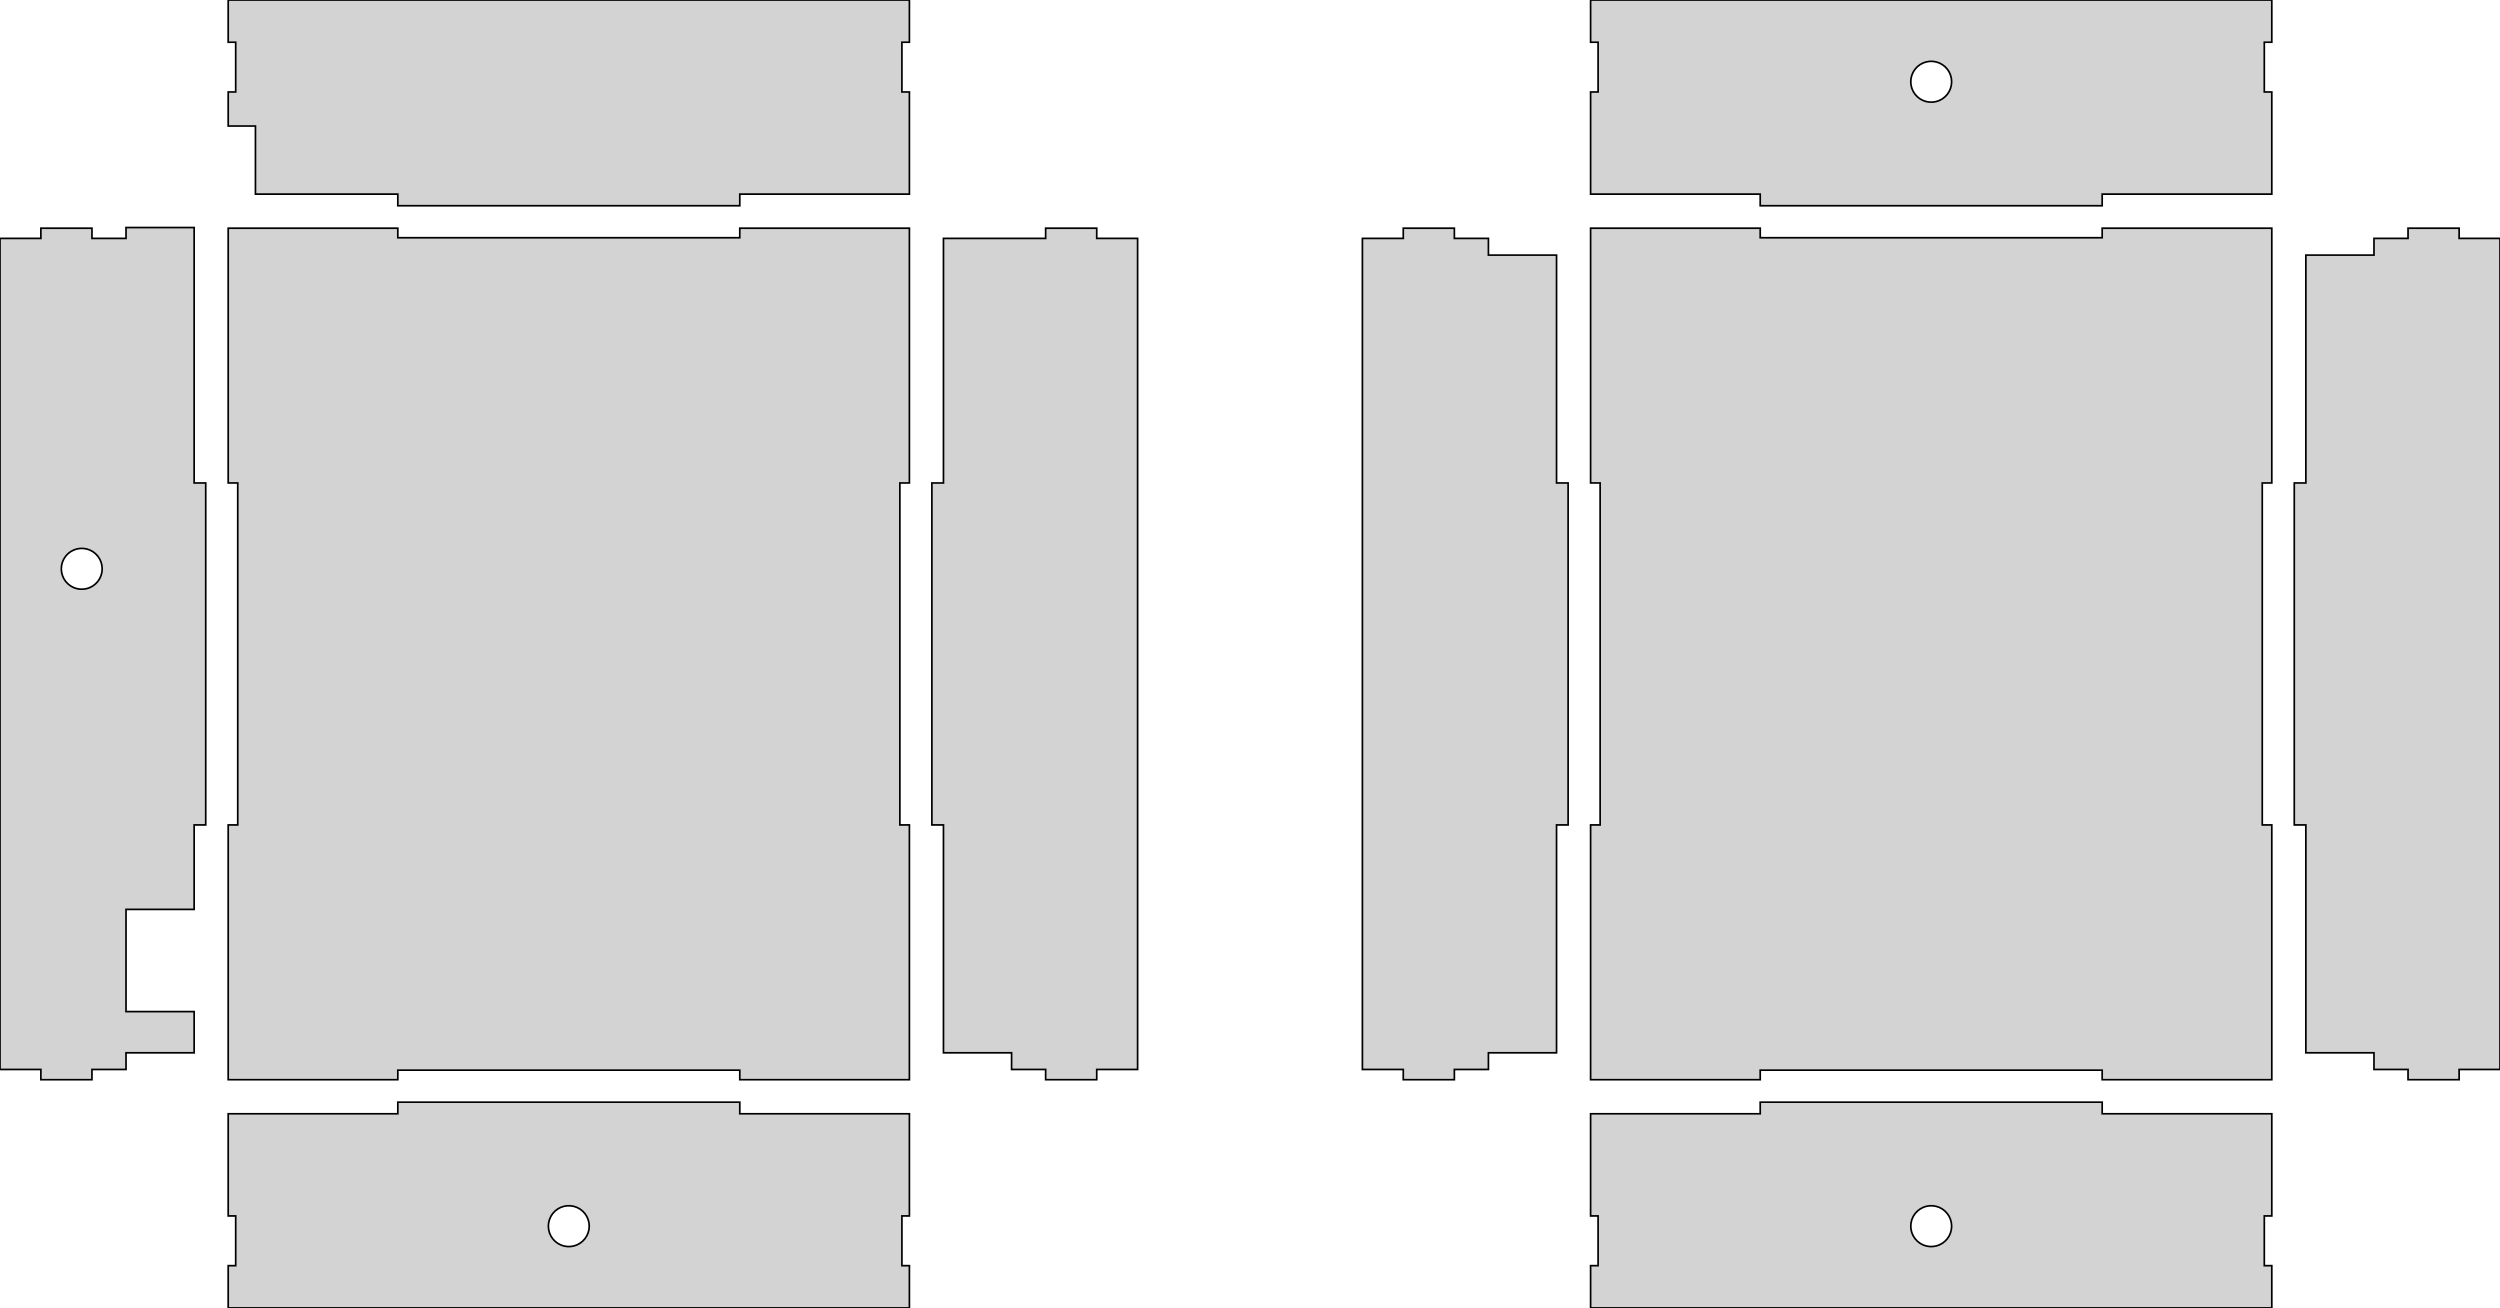
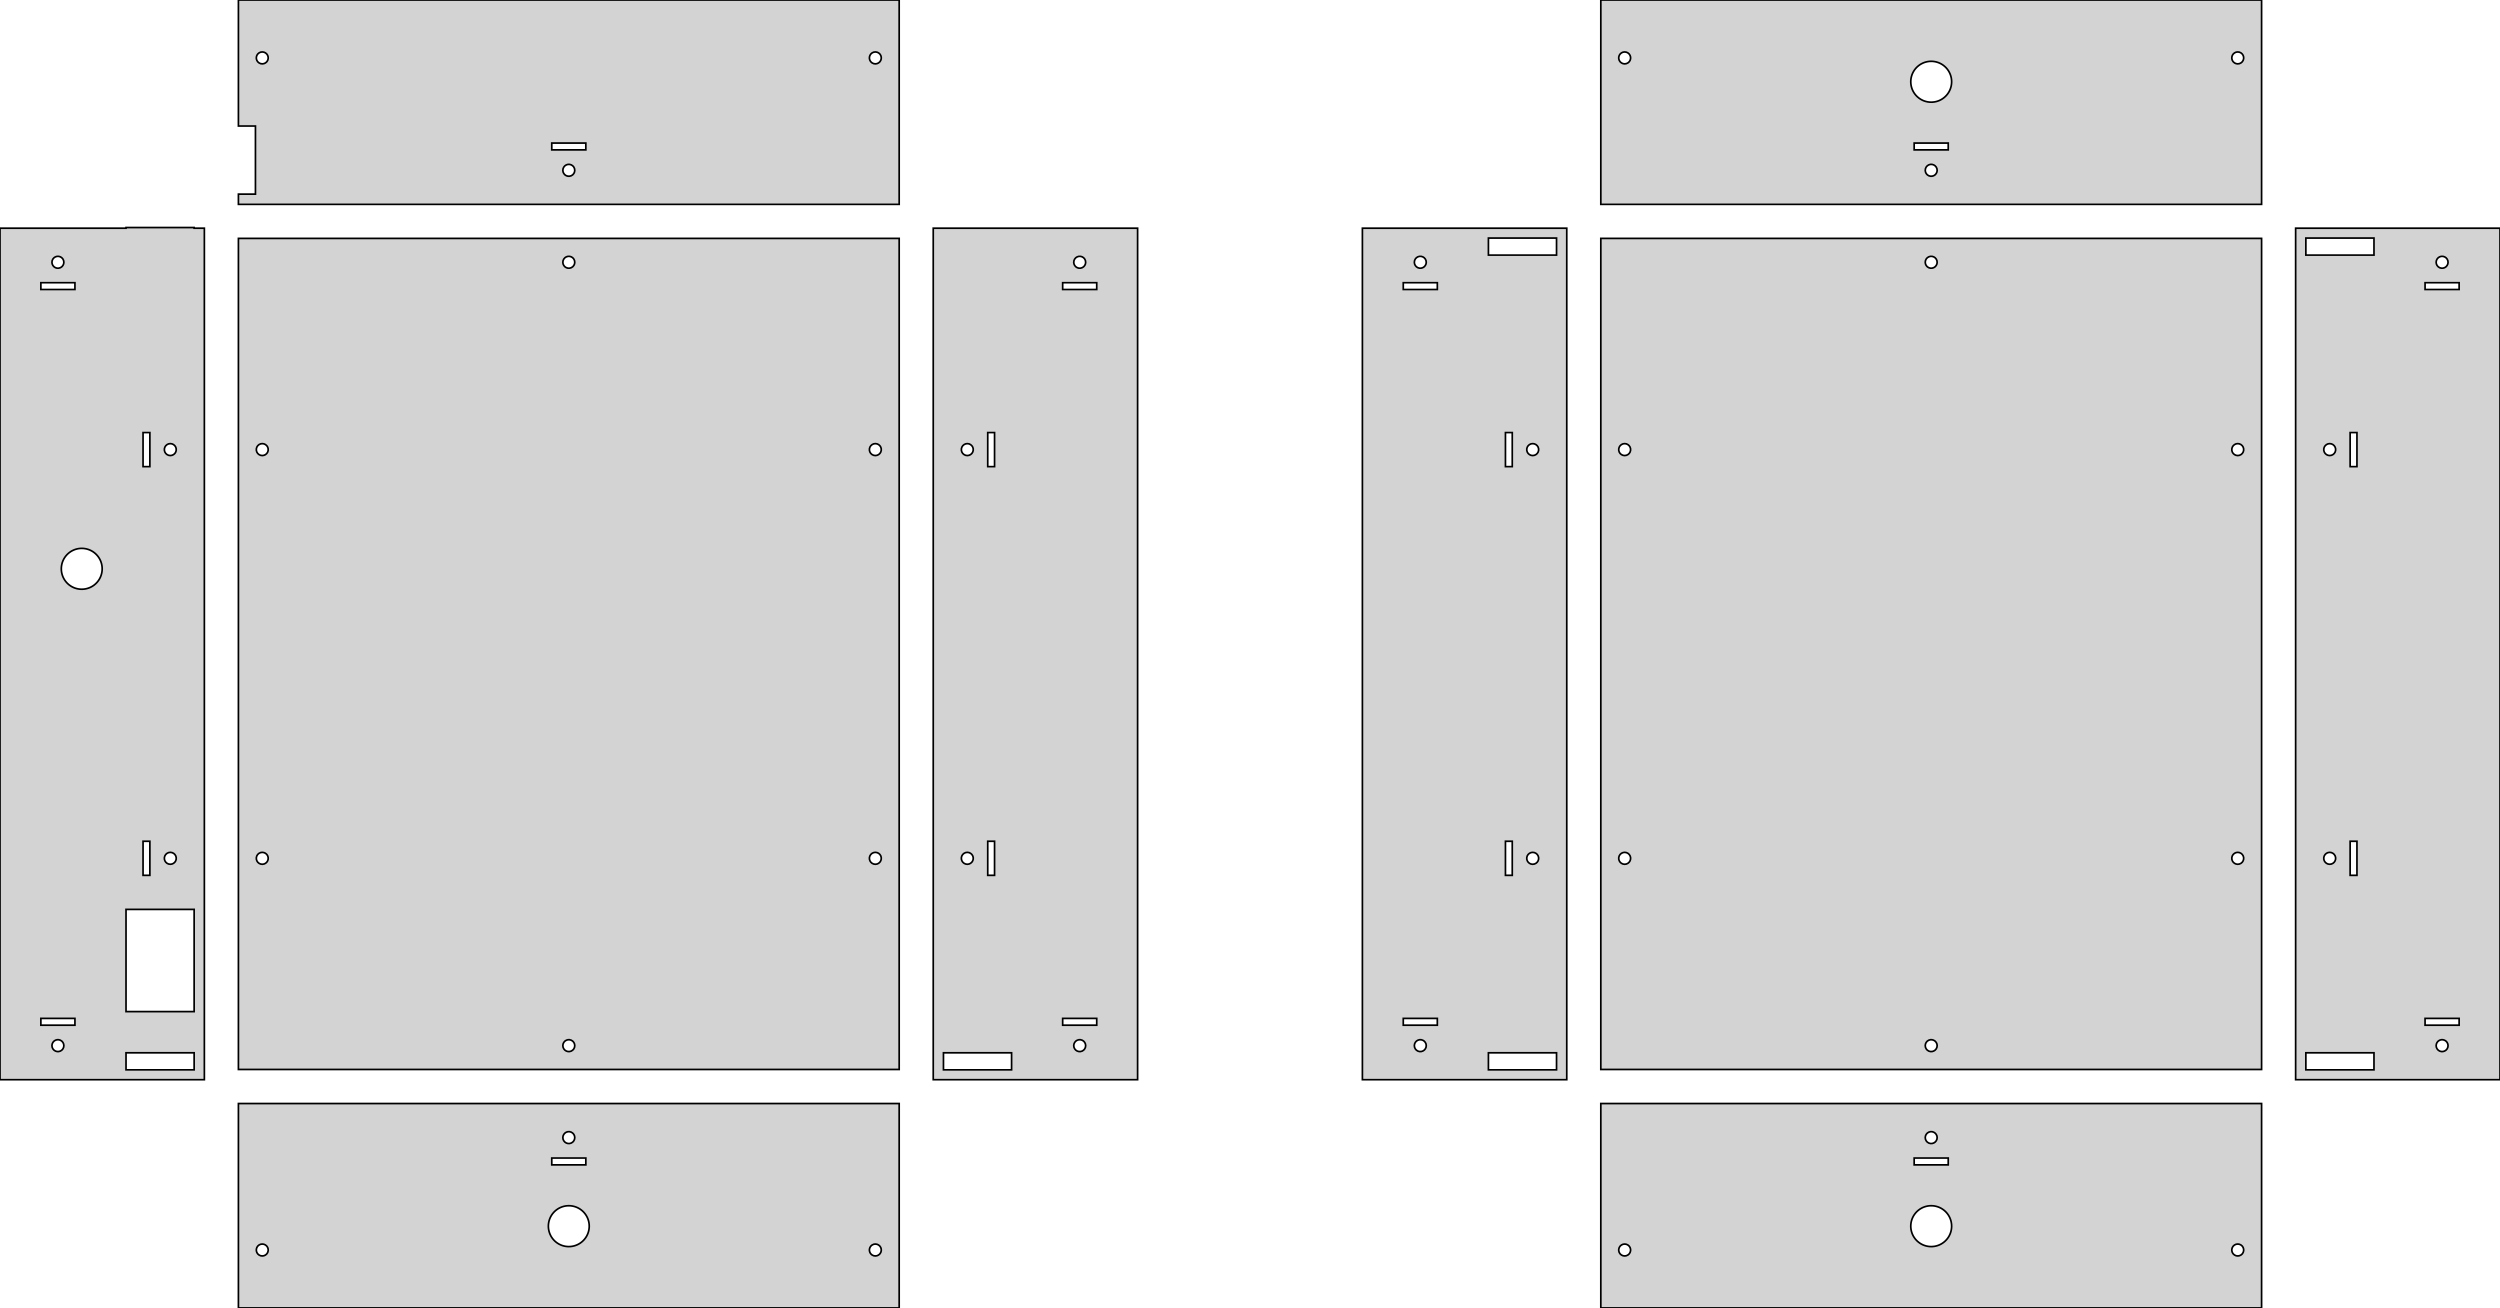
<svg xmlns="http://www.w3.org/2000/svg" width="734mm" height="384mm" viewBox="-167 -192 734 384" version="1.1">
-   <path d=" M 450.2,-135 L 500,-135 L 500,-165 L 497.8,-165 L 497.8,-179.6 L 500,-179.6  L 500,-192 L 300,-192 L 300,-179.6 L 302.2,-179.6 L 302.2,-165 L 300,-165  L 300,-135 L 349.8,-135 L 349.8,-131.6 L 450.2,-131.6 z M 399.505,-162.02 L 398.527,-162.184 L 397.59,-162.505 L 396.718,-162.977 L 395.936,-163.586 L 395.265,-164.315  L 394.723,-165.144 L 394.325,-166.052 L 394.082,-167.012 L 394,-168 L 394.082,-168.988 L 394.325,-169.948  L 394.723,-170.856 L 395.265,-171.685 L 395.936,-172.414 L 396.718,-173.023 L 397.59,-173.495 L 398.527,-173.816  L 399.505,-173.979 L 400.495,-173.979 L 401.473,-173.816 L 402.41,-173.495 L 403.282,-173.023 L 404.064,-172.414  L 404.735,-171.685 L 405.277,-170.856 L 405.675,-169.948 L 405.918,-168.988 L 406,-168 L 405.918,-167.012  L 405.675,-166.052 L 405.277,-165.144 L 404.735,-164.315 L 404.064,-163.586 L 403.282,-162.977 L 402.41,-162.505  L 401.473,-162.184 L 400.495,-162.02 z M 50.2,-135 L 100,-135 L 100,-165 L 97.8,-165 L 97.8,-179.6 L 100,-179.6  L 100,-192 L -100,-192 L -100,-179.6 L -97.8,-179.6 L -97.8,-165 L -100,-165  L -100,-155 L -92,-155 L -92,-135 L -50.2,-135 L -50.2,-131.6 L 50.2,-131.6  z M -140,122 L -130,122 L -130,117.1 L -110,117.1 L -110,105 L -130,105  L -130,75 L -110,75 L -110,50.2 L -106.6,50.2 L -106.6,-50.2 L -110,-50.2  L -110,-125.2 L -130,-125.2 L -130,-122 L -140,-122 L -140,-125 L -155,-125  L -155,-122 L -167,-122 L -167,122 L -155,122 L -155,125 L -140,125  z M -143.495,-19.02 L -144.473,-19.184 L -145.41,-19.505 L -146.282,-19.977 L -147.064,-20.586 L -147.735,-21.315  L -148.277,-22.144 L -148.675,-23.052 L -148.918,-24.012 L -149,-25 L -148.918,-25.988 L -148.675,-26.948  L -148.277,-27.856 L -147.735,-28.685 L -147.064,-29.414 L -146.282,-30.023 L -145.41,-30.495 L -144.473,-30.816  L -143.495,-30.98 L -142.505,-30.98 L -141.527,-30.816 L -140.59,-30.495 L -139.718,-30.023 L -138.936,-29.414  L -138.265,-28.685 L -137.723,-27.856 L -137.325,-26.948 L -137.082,-25.988 L -137,-25 L -137.082,-24.012  L -137.325,-23.052 L -137.723,-22.144 L -138.265,-21.315 L -138.936,-20.586 L -139.718,-19.977 L -140.59,-19.505  L -141.527,-19.184 L -142.505,-19.02 z M -50.2,122.2 L 50.2,122.2 L 50.2,125 L 100,125 L 100,50.2 L 97.2,50.2  L 97.2,-50.2 L 100,-50.2 L 100,-125 L 50.2,-125 L 50.2,-122.2 L -50.2,-122.2  L -50.2,-125 L -100,-125 L -100,-50.2 L -97.2,-50.2 L -97.2,50.2 L -100,50.2  L -100,125 L -50.2,125 z M 155,122 L 167,122 L 167,-122 L 155,-122 L 155,-125 L 140,-125  L 140,-122 L 110,-122 L 110,-50.2 L 106.6,-50.2 L 106.6,50.2 L 110,50.2  L 110,117.1 L 130,117.1 L 130,122 L 140,122 L 140,125 L 155,125  z M 349.8,122.2 L 450.2,122.2 L 450.2,125 L 500,125 L 500,50.2 L 497.2,50.2  L 497.2,-50.2 L 500,-50.2 L 500,-125 L 450.2,-125 L 450.2,-122.2 L 349.8,-122.2  L 349.8,-125 L 300,-125 L 300,-50.2 L 302.8,-50.2 L 302.8,50.2 L 300,50.2  L 300,125 L 349.8,125 z M 555,122 L 567,122 L 567,-122 L 555,-122 L 555,-125 L 540,-125  L 540,-122 L 530,-122 L 530,-117.1 L 510,-117.1 L 510,-50.2 L 506.6,-50.2  L 506.6,50.2 L 510,50.2 L 510,117.1 L 530,117.1 L 530,122 L 540,122  L 540,125 L 555,125 z M 260,122 L 270,122 L 270,117.1 L 290,117.1 L 290,50.2 L 293.4,50.2  L 293.4,-50.2 L 290,-50.2 L 290,-117.1 L 270,-117.1 L 270,-122 L 260,-122  L 260,-125 L 245,-125 L 245,-122 L 233,-122 L 233,122 L 245,122  L 245,125 L 260,125 z M 100,179.6 L 97.8,179.6 L 97.8,165 L 100,165 L 100,135 L 50.2,135  L 50.2,131.6 L -50.2,131.6 L -50.2,135 L -100,135 L -100,165 L -97.8,165  L -97.8,179.6 L -100,179.6 L -100,192 L 100,192 z M -0.495,173.979 L -1.473,173.816 L -2.41,173.495 L -3.282,173.023 L -4.064,172.414 L -4.735,171.685  L -5.277,170.856 L -5.675,169.948 L -5.918,168.988 L -6,168 L -5.918,167.012 L -5.675,166.052  L -5.277,165.144 L -4.735,164.315 L -4.064,163.586 L -3.282,162.977 L -2.41,162.505 L -1.473,162.184  L -0.495,162.02 L 0.495,162.02 L 1.473,162.184 L 2.41,162.505 L 3.282,162.977 L 4.064,163.586  L 4.735,164.315 L 5.277,165.144 L 5.675,166.052 L 5.918,167.012 L 6,168 L 5.918,168.988  L 5.675,169.948 L 5.277,170.856 L 4.735,171.685 L 4.064,172.414 L 3.282,173.023 L 2.41,173.495  L 1.473,173.816 L 0.495,173.979 z M 500,179.6 L 497.8,179.6 L 497.8,165 L 500,165 L 500,135 L 450.2,135  L 450.2,131.6 L 349.8,131.6 L 349.8,135 L 300,135 L 300,165 L 302.2,165  L 302.2,179.6 L 300,179.6 L 300,192 L 500,192 z M 399.505,173.979 L 398.527,173.816 L 397.59,173.495 L 396.718,173.023 L 395.936,172.414 L 395.265,171.685  L 394.723,170.856 L 394.325,169.948 L 394.082,168.988 L 394,168 L 394.082,167.012 L 394.325,166.052  L 394.723,165.144 L 395.265,164.315 L 395.936,163.586 L 396.718,162.977 L 397.59,162.505 L 398.527,162.184  L 399.505,162.02 L 400.495,162.02 L 401.473,162.184 L 402.41,162.505 L 403.282,162.977 L 404.064,163.586  L 404.735,164.315 L 405.277,165.144 L 405.675,166.052 L 405.918,167.012 L 406,168 L 405.918,168.988  L 405.675,169.948 L 405.277,170.856 L 404.735,171.685 L 404.064,172.414 L 403.282,173.023 L 402.41,173.495  L 401.473,173.816 L 400.495,173.979 z " stroke="black" fill="lightgray" stroke-width="0.5" />
+   <path d=" M 97,-192 L -97,-192 L -97,-155 L -92,-155 L -92,-135 L -97,-135  L -97,-132 L 97,-132 z M -90.493,-173.321 L -90.946,-173.528 L -91.323,-173.854 L -91.592,-174.273 L -91.732,-174.751 L -91.732,-175.249  L -91.592,-175.727 L -91.323,-176.146 L -90.946,-176.472 L -90.493,-176.679 L -90,-176.75 L -89.507,-176.679  L -89.054,-176.472 L -88.677,-176.146 L -88.408,-175.727 L -88.268,-175.249 L -88.268,-174.751 L -88.408,-174.273  L -88.677,-173.854 L -89.054,-173.528 L -89.507,-173.321 L -90,-173.25 z M 89.507,-173.321 L 89.054,-173.528 L 88.677,-173.854 L 88.408,-174.273 L 88.268,-174.751 L 88.268,-175.249  L 88.408,-175.727 L 88.677,-176.146 L 89.054,-176.472 L 89.507,-176.679 L 90,-176.75 L 90.493,-176.679  L 90.946,-176.472 L 91.323,-176.146 L 91.592,-175.727 L 91.732,-175.249 L 91.732,-174.751 L 91.592,-174.273  L 91.323,-173.854 L 90.946,-173.528 L 90.493,-173.321 L 90,-173.25 z M -5,-148 L -5,-150 L 5,-150 L 5,-148 z M -0.249,-140.268 L -0.727,-140.408 L -1.146,-140.677 L -1.472,-141.054 L -1.679,-141.507 L -1.75,-142  L -1.679,-142.493 L -1.472,-142.946 L -1.146,-143.323 L -0.727,-143.592 L -0.249,-143.732 L 0.249,-143.732  L 0.727,-143.592 L 1.146,-143.323 L 1.472,-142.946 L 1.679,-142.493 L 1.75,-142 L 1.679,-141.507  L 1.472,-141.054 L 1.146,-140.677 L 0.727,-140.408 L 0.249,-140.268 z M 497,-192 L 303,-192 L 303,-132 L 497,-132 z M 309.507,-173.321 L 309.054,-173.528 L 308.677,-173.854 L 308.408,-174.273 L 308.268,-174.751 L 308.268,-175.249  L 308.408,-175.727 L 308.677,-176.146 L 309.054,-176.472 L 309.507,-176.679 L 310,-176.75 L 310.493,-176.679  L 310.946,-176.472 L 311.323,-176.146 L 311.592,-175.727 L 311.732,-175.249 L 311.732,-174.751 L 311.592,-174.273  L 311.323,-173.854 L 310.946,-173.528 L 310.493,-173.321 L 310,-173.25 z M 489.507,-173.321 L 489.054,-173.528 L 488.677,-173.854 L 488.408,-174.273 L 488.268,-174.751 L 488.268,-175.249  L 488.408,-175.727 L 488.677,-176.146 L 489.054,-176.472 L 489.507,-176.679 L 490,-176.75 L 490.493,-176.679  L 490.946,-176.472 L 491.323,-176.146 L 491.592,-175.727 L 491.732,-175.249 L 491.732,-174.751 L 491.592,-174.273  L 491.323,-173.854 L 490.946,-173.528 L 490.493,-173.321 L 490,-173.25 z M 399.505,-162.02 L 399.012,-162.082 L 398.527,-162.184 L 398.052,-162.325 L 397.59,-162.505 L 397.144,-162.723  L 396.718,-162.977 L 396.315,-163.265 L 395.936,-163.586 L 395.586,-163.936 L 395.265,-164.315 L 394.977,-164.718  L 394.723,-165.144 L 394.505,-165.59 L 394.325,-166.052 L 394.184,-166.527 L 394.082,-167.012 L 394.021,-167.505  L 394,-168 L 394.021,-168.495 L 394.082,-168.988 L 394.184,-169.473 L 394.325,-169.948 L 394.505,-170.41  L 394.723,-170.856 L 394.977,-171.282 L 395.265,-171.685 L 395.586,-172.064 L 395.936,-172.414 L 396.315,-172.735  L 396.718,-173.023 L 397.144,-173.277 L 397.59,-173.495 L 398.052,-173.675 L 398.527,-173.816 L 399.012,-173.918  L 399.505,-173.979 L 400,-174 L 400.495,-173.979 L 400.988,-173.918 L 401.473,-173.816 L 401.948,-173.675  L 402.41,-173.495 L 402.856,-173.277 L 403.282,-173.023 L 403.685,-172.735 L 404.064,-172.414 L 404.414,-172.064  L 404.735,-171.685 L 405.023,-171.282 L 405.277,-170.856 L 405.495,-170.41 L 405.675,-169.948 L 405.816,-169.473  L 405.918,-168.988 L 405.979,-168.495 L 406,-168 L 405.979,-167.505 L 405.918,-167.012 L 405.816,-166.527  L 405.675,-166.052 L 405.495,-165.59 L 405.277,-165.144 L 405.023,-164.718 L 404.735,-164.315 L 404.414,-163.936  L 404.064,-163.586 L 403.685,-163.265 L 403.282,-162.977 L 402.856,-162.723 L 402.41,-162.505 L 401.948,-162.325  L 401.473,-162.184 L 400.988,-162.082 L 400.495,-162.02 L 400,-162 z M 395,-148 L 395,-150 L 405,-150 L 405,-148 z M 399.751,-140.268 L 399.273,-140.408 L 398.854,-140.677 L 398.528,-141.054 L 398.321,-141.507 L 398.25,-142  L 398.321,-142.493 L 398.528,-142.946 L 398.854,-143.323 L 399.273,-143.592 L 399.751,-143.732 L 400.249,-143.732  L 400.727,-143.592 L 401.146,-143.323 L 401.472,-142.946 L 401.679,-142.493 L 401.75,-142 L 401.679,-141.507  L 401.472,-141.054 L 401.146,-140.677 L 400.727,-140.408 L 400.249,-140.268 z M -107,-125 L -110,-125 L -110,-125.2 L -130,-125.2 L -130,-125 L -167,-125  L -167,125 L -107,125 z M -150.249,-113.268 L -150.727,-113.408 L -151.146,-113.677 L -151.472,-114.054 L -151.679,-114.507 L -151.75,-115  L -151.679,-115.493 L -151.472,-115.946 L -151.146,-116.323 L -150.727,-116.592 L -150.249,-116.732 L -149.751,-116.732  L -149.273,-116.592 L -148.854,-116.323 L -148.528,-115.946 L -148.321,-115.493 L -148.25,-115 L -148.321,-114.507  L -148.528,-114.054 L -148.854,-113.677 L -149.273,-113.408 L -149.751,-113.268 z M -155,-107 L -155,-109 L -145,-109 L -145,-107 z M -125,-55 L -125,-65 L -123,-65 L -123,-55 z M -117.493,-58.321 L -117.946,-58.528 L -118.323,-58.854 L -118.592,-59.273 L -118.732,-59.751 L -118.732,-60.249  L -118.592,-60.727 L -118.323,-61.146 L -117.946,-61.472 L -117.493,-61.679 L -117,-61.75 L -116.507,-61.679  L -116.054,-61.472 L -115.677,-61.146 L -115.408,-60.727 L -115.268,-60.249 L -115.268,-59.751 L -115.408,-59.273  L -115.677,-58.854 L -116.054,-58.528 L -116.507,-58.321 L -117,-58.25 z M -143.495,-19.02 L -143.988,-19.082 L -144.473,-19.184 L -144.948,-19.325 L -145.41,-19.505 L -145.856,-19.723  L -146.282,-19.977 L -146.685,-20.265 L -147.064,-20.586 L -147.414,-20.936 L -147.735,-21.315 L -148.023,-21.718  L -148.277,-22.144 L -148.495,-22.59 L -148.675,-23.052 L -148.816,-23.527 L -148.918,-24.012 L -148.979,-24.505  L -149,-25 L -148.979,-25.495 L -148.918,-25.988 L -148.816,-26.473 L -148.675,-26.948 L -148.495,-27.41  L -148.277,-27.856 L -148.023,-28.282 L -147.735,-28.685 L -147.414,-29.064 L -147.064,-29.414 L -146.685,-29.735  L -146.282,-30.023 L -145.856,-30.277 L -145.41,-30.495 L -144.948,-30.675 L -144.473,-30.816 L -143.988,-30.918  L -143.495,-30.98 L -143,-31 L -142.505,-30.98 L -142.012,-30.918 L -141.527,-30.816 L -141.052,-30.675  L -140.59,-30.495 L -140.144,-30.277 L -139.718,-30.023 L -139.315,-29.735 L -138.936,-29.414 L -138.586,-29.064  L -138.265,-28.685 L -137.977,-28.282 L -137.723,-27.856 L -137.505,-27.41 L -137.325,-26.948 L -137.184,-26.473  L -137.082,-25.988 L -137.02,-25.495 L -137,-25 L -137.02,-24.505 L -137.082,-24.012 L -137.184,-23.527  L -137.325,-23.052 L -137.505,-22.59 L -137.723,-22.144 L -137.977,-21.718 L -138.265,-21.315 L -138.586,-20.936  L -138.936,-20.586 L -139.315,-20.265 L -139.718,-19.977 L -140.144,-19.723 L -140.59,-19.505 L -141.052,-19.325  L -141.527,-19.184 L -142.012,-19.082 L -142.505,-19.02 L -143,-19 z M -125,65 L -125,55 L -123,55 L -123,65 z M -117.493,61.679 L -117.946,61.472 L -118.323,61.146 L -118.592,60.727 L -118.732,60.249 L -118.732,59.751  L -118.592,59.273 L -118.323,58.854 L -117.946,58.528 L -117.493,58.321 L -117,58.25 L -116.507,58.321  L -116.054,58.528 L -115.677,58.854 L -115.408,59.273 L -115.268,59.751 L -115.268,60.249 L -115.408,60.727  L -115.677,61.146 L -116.054,61.472 L -116.507,61.679 L -117,61.75 z M -130,105 L -130,75 L -110,75 L -110,105 z M -155,109 L -155,107 L -145,107 L -145,109 z M -150.249,116.732 L -150.727,116.592 L -151.146,116.323 L -151.472,115.946 L -151.679,115.493 L -151.75,115  L -151.679,114.507 L -151.472,114.054 L -151.146,113.677 L -150.727,113.408 L -150.249,113.268 L -149.751,113.268  L -149.273,113.408 L -148.854,113.677 L -148.528,114.054 L -148.321,114.507 L -148.25,115 L -148.321,115.493  L -148.528,115.946 L -148.854,116.323 L -149.273,116.592 L -149.751,116.732 z M -130,122.1 L -130,117.1 L -110,117.1 L -110,122.1 z M 293,-125 L 233,-125 L 233,125 L 293,125 z M 270,-117.1 L 270,-122.1 L 290,-122.1 L 290,-117.1 z M 249.751,-113.268 L 249.273,-113.408 L 248.854,-113.677 L 248.528,-114.054 L 248.321,-114.507 L 248.25,-115  L 248.321,-115.493 L 248.528,-115.946 L 248.854,-116.323 L 249.273,-116.592 L 249.751,-116.732 L 250.249,-116.732  L 250.727,-116.592 L 251.146,-116.323 L 251.472,-115.946 L 251.679,-115.493 L 251.75,-115 L 251.679,-114.507  L 251.472,-114.054 L 251.146,-113.677 L 250.727,-113.408 L 250.249,-113.268 z M 245,-107 L 245,-109 L 255,-109 L 255,-107 z M 275,-55 L 275,-65 L 277,-65 L 277,-55 z M 282.507,-58.321 L 282.054,-58.528 L 281.677,-58.854 L 281.408,-59.273 L 281.268,-59.751 L 281.268,-60.249  L 281.408,-60.727 L 281.677,-61.146 L 282.054,-61.472 L 282.507,-61.679 L 283,-61.75 L 283.493,-61.679  L 283.946,-61.472 L 284.323,-61.146 L 284.592,-60.727 L 284.732,-60.249 L 284.732,-59.751 L 284.592,-59.273  L 284.323,-58.854 L 283.946,-58.528 L 283.493,-58.321 L 283,-58.25 z M 275,65 L 275,55 L 277,55 L 277,65 z M 282.507,61.679 L 282.054,61.472 L 281.677,61.146 L 281.408,60.727 L 281.268,60.249 L 281.268,59.751  L 281.408,59.273 L 281.677,58.854 L 282.054,58.528 L 282.507,58.321 L 283,58.25 L 283.493,58.321  L 283.946,58.528 L 284.323,58.854 L 284.592,59.273 L 284.732,59.751 L 284.732,60.249 L 284.592,60.727  L 284.323,61.146 L 283.946,61.472 L 283.493,61.679 L 283,61.75 z M 245,109 L 245,107 L 255,107 L 255,109 z M 249.751,116.732 L 249.273,116.592 L 248.854,116.323 L 248.528,115.946 L 248.321,115.493 L 248.25,115  L 248.321,114.507 L 248.528,114.054 L 248.854,113.677 L 249.273,113.408 L 249.751,113.268 L 250.249,113.268  L 250.727,113.408 L 251.146,113.677 L 251.472,114.054 L 251.679,114.507 L 251.75,115 L 251.679,115.493  L 251.472,115.946 L 251.146,116.323 L 250.727,116.592 L 250.249,116.732 z M 270,122.1 L 270,117.1 L 290,117.1 L 290,122.1 z M 567,-125 L 507,-125 L 507,125 L 567,125 z M 510,-117.1 L 510,-122.1 L 530,-122.1 L 530,-117.1 z M 549.751,-113.268 L 549.273,-113.408 L 548.854,-113.677 L 548.528,-114.054 L 548.321,-114.507 L 548.25,-115  L 548.321,-115.493 L 548.528,-115.946 L 548.854,-116.323 L 549.273,-116.592 L 549.751,-116.732 L 550.249,-116.732  L 550.727,-116.592 L 551.146,-116.323 L 551.472,-115.946 L 551.679,-115.493 L 551.75,-115 L 551.679,-114.507  L 551.472,-114.054 L 551.146,-113.677 L 550.727,-113.408 L 550.249,-113.268 z M 545,-107 L 545,-109 L 555,-109 L 555,-107 z M 523,-55 L 523,-65 L 525,-65 L 525,-55 z M 516.507,-58.321 L 516.054,-58.528 L 515.677,-58.854 L 515.408,-59.273 L 515.268,-59.751 L 515.268,-60.249  L 515.408,-60.727 L 515.677,-61.146 L 516.054,-61.472 L 516.507,-61.679 L 517,-61.75 L 517.493,-61.679  L 517.946,-61.472 L 518.323,-61.146 L 518.592,-60.727 L 518.732,-60.249 L 518.732,-59.751 L 518.592,-59.273  L 518.323,-58.854 L 517.946,-58.528 L 517.493,-58.321 L 517,-58.25 z M 523,65 L 523,55 L 525,55 L 525,65 z M 516.507,61.679 L 516.054,61.472 L 515.677,61.146 L 515.408,60.727 L 515.268,60.249 L 515.268,59.751  L 515.408,59.273 L 515.677,58.854 L 516.054,58.528 L 516.507,58.321 L 517,58.25 L 517.493,58.321  L 517.946,58.528 L 518.323,58.854 L 518.592,59.273 L 518.732,59.751 L 518.732,60.249 L 518.592,60.727  L 518.323,61.146 L 517.946,61.472 L 517.493,61.679 L 517,61.75 z M 545,109 L 545,107 L 555,107 L 555,109 z M 549.751,116.732 L 549.273,116.592 L 548.854,116.323 L 548.528,115.946 L 548.321,115.493 L 548.25,115  L 548.321,114.507 L 548.528,114.054 L 548.854,113.677 L 549.273,113.408 L 549.751,113.268 L 550.249,113.268  L 550.727,113.408 L 551.146,113.677 L 551.472,114.054 L 551.679,114.507 L 551.75,115 L 551.679,115.493  L 551.472,115.946 L 551.146,116.323 L 550.727,116.592 L 550.249,116.732 z M 510,122.1 L 510,117.1 L 530,117.1 L 530,122.1 z M 167,-125 L 107,-125 L 107,125 L 167,125 z M 149.751,-113.268 L 149.273,-113.408 L 148.854,-113.677 L 148.528,-114.054 L 148.321,-114.507 L 148.25,-115  L 148.321,-115.493 L 148.528,-115.946 L 148.854,-116.323 L 149.273,-116.592 L 149.751,-116.732 L 150.249,-116.732  L 150.727,-116.592 L 151.146,-116.323 L 151.472,-115.946 L 151.679,-115.493 L 151.75,-115 L 151.679,-114.507  L 151.472,-114.054 L 151.146,-113.677 L 150.727,-113.408 L 150.249,-113.268 z M 145,-107 L 145,-109 L 155,-109 L 155,-107 z M 123,-55 L 123,-65 L 125,-65 L 125,-55 z M 116.507,-58.321 L 116.054,-58.528 L 115.677,-58.854 L 115.408,-59.273 L 115.268,-59.751 L 115.268,-60.249  L 115.408,-60.727 L 115.677,-61.146 L 116.054,-61.472 L 116.507,-61.679 L 117,-61.75 L 117.493,-61.679  L 117.946,-61.472 L 118.323,-61.146 L 118.592,-60.727 L 118.732,-60.249 L 118.732,-59.751 L 118.592,-59.273  L 118.323,-58.854 L 117.946,-58.528 L 117.493,-58.321 L 117,-58.25 z M 123,65 L 123,55 L 125,55 L 125,65 z M 116.507,61.679 L 116.054,61.472 L 115.677,61.146 L 115.408,60.727 L 115.268,60.249 L 115.268,59.751  L 115.408,59.273 L 115.677,58.854 L 116.054,58.528 L 116.507,58.321 L 117,58.25 L 117.493,58.321  L 117.946,58.528 L 118.323,58.854 L 118.592,59.273 L 118.732,59.751 L 118.732,60.249 L 118.592,60.727  L 118.323,61.146 L 117.946,61.472 L 117.493,61.679 L 117,61.75 z M 145,109 L 145,107 L 155,107 L 155,109 z M 149.751,116.732 L 149.273,116.592 L 148.854,116.323 L 148.528,115.946 L 148.321,115.493 L 148.25,115  L 148.321,114.507 L 148.528,114.054 L 148.854,113.677 L 149.273,113.408 L 149.751,113.268 L 150.249,113.268  L 150.727,113.408 L 151.146,113.677 L 151.472,114.054 L 151.679,114.507 L 151.75,115 L 151.679,115.493  L 151.472,115.946 L 151.146,116.323 L 150.727,116.592 L 150.249,116.732 z M 110,122.1 L 110,117.1 L 130,117.1 L 130,122.1 z M 497,-122 L 303,-122 L 303,122 L 497,122 z M 399.751,-113.268 L 399.273,-113.408 L 398.854,-113.677 L 398.528,-114.054 L 398.321,-114.507 L 398.25,-115  L 398.321,-115.493 L 398.528,-115.946 L 398.854,-116.323 L 399.273,-116.592 L 399.751,-116.732 L 400.249,-116.732  L 400.727,-116.592 L 401.146,-116.323 L 401.472,-115.946 L 401.679,-115.493 L 401.75,-115 L 401.679,-114.507  L 401.472,-114.054 L 401.146,-113.677 L 400.727,-113.408 L 400.249,-113.268 z M 309.507,-58.321 L 309.054,-58.528 L 308.677,-58.854 L 308.408,-59.273 L 308.268,-59.751 L 308.268,-60.249  L 308.408,-60.727 L 308.677,-61.146 L 309.054,-61.472 L 309.507,-61.679 L 310,-61.75 L 310.493,-61.679  L 310.946,-61.472 L 311.323,-61.146 L 311.592,-60.727 L 311.732,-60.249 L 311.732,-59.751 L 311.592,-59.273  L 311.323,-58.854 L 310.946,-58.528 L 310.493,-58.321 L 310,-58.25 z M 489.507,-58.321 L 489.054,-58.528 L 488.677,-58.854 L 488.408,-59.273 L 488.268,-59.751 L 488.268,-60.249  L 488.408,-60.727 L 488.677,-61.146 L 489.054,-61.472 L 489.507,-61.679 L 490,-61.75 L 490.493,-61.679  L 490.946,-61.472 L 491.323,-61.146 L 491.592,-60.727 L 491.732,-60.249 L 491.732,-59.751 L 491.592,-59.273  L 491.323,-58.854 L 490.946,-58.528 L 490.493,-58.321 L 490,-58.25 z M 489.507,61.679 L 489.054,61.472 L 488.677,61.146 L 488.408,60.727 L 488.268,60.249 L 488.268,59.751  L 488.408,59.273 L 488.677,58.854 L 489.054,58.528 L 489.507,58.321 L 490,58.25 L 490.493,58.321  L 490.946,58.528 L 491.323,58.854 L 491.592,59.273 L 491.732,59.751 L 491.732,60.249 L 491.592,60.727  L 491.323,61.146 L 490.946,61.472 L 490.493,61.679 L 490,61.75 z M 309.507,61.679 L 309.054,61.472 L 308.677,61.146 L 308.408,60.727 L 308.268,60.249 L 308.268,59.751  L 308.408,59.273 L 308.677,58.854 L 309.054,58.528 L 309.507,58.321 L 310,58.25 L 310.493,58.321  L 310.946,58.528 L 311.323,58.854 L 311.592,59.273 L 311.732,59.751 L 311.732,60.249 L 311.592,60.727  L 311.323,61.146 L 310.946,61.472 L 310.493,61.679 L 310,61.75 z M 399.751,116.732 L 399.273,116.592 L 398.854,116.323 L 398.528,115.946 L 398.321,115.493 L 398.25,115  L 398.321,114.507 L 398.528,114.054 L 398.854,113.677 L 399.273,113.408 L 399.751,113.268 L 400.249,113.268  L 400.727,113.408 L 401.146,113.677 L 401.472,114.054 L 401.679,114.507 L 401.75,115 L 401.679,115.493  L 401.472,115.946 L 401.146,116.323 L 400.727,116.592 L 400.249,116.732 z M 97,-122 L -97,-122 L -97,122 L 97,122 z M -0.249,-113.268 L -0.727,-113.408 L -1.146,-113.677 L -1.472,-114.054 L -1.679,-114.507 L -1.75,-115  L -1.679,-115.493 L -1.472,-115.946 L -1.146,-116.323 L -0.727,-116.592 L -0.249,-116.732 L 0.249,-116.732  L 0.727,-116.592 L 1.146,-116.323 L 1.472,-115.946 L 1.679,-115.493 L 1.75,-115 L 1.679,-114.507  L 1.472,-114.054 L 1.146,-113.677 L 0.727,-113.408 L 0.249,-113.268 z M -90.493,-58.321 L -90.946,-58.528 L -91.323,-58.854 L -91.592,-59.273 L -91.732,-59.751 L -91.732,-60.249  L -91.592,-60.727 L -91.323,-61.146 L -90.946,-61.472 L -90.493,-61.679 L -90,-61.75 L -89.507,-61.679  L -89.054,-61.472 L -88.677,-61.146 L -88.408,-60.727 L -88.268,-60.249 L -88.268,-59.751 L -88.408,-59.273  L -88.677,-58.854 L -89.054,-58.528 L -89.507,-58.321 L -90,-58.25 z M 89.507,-58.321 L 89.054,-58.528 L 88.677,-58.854 L 88.408,-59.273 L 88.268,-59.751 L 88.268,-60.249  L 88.408,-60.727 L 88.677,-61.146 L 89.054,-61.472 L 89.507,-61.679 L 90,-61.75 L 90.493,-61.679  L 90.946,-61.472 L 91.323,-61.146 L 91.592,-60.727 L 91.732,-60.249 L 91.732,-59.751 L 91.592,-59.273  L 91.323,-58.854 L 90.946,-58.528 L 90.493,-58.321 L 90,-58.25 z M -90.493,61.679 L -90.946,61.472 L -91.323,61.146 L -91.592,60.727 L -91.732,60.249 L -91.732,59.751  L -91.592,59.273 L -91.323,58.854 L -90.946,58.528 L -90.493,58.321 L -90,58.25 L -89.507,58.321  L -89.054,58.528 L -88.677,58.854 L -88.408,59.273 L -88.268,59.751 L -88.268,60.249 L -88.408,60.727  L -88.677,61.146 L -89.054,61.472 L -89.507,61.679 L -90,61.75 z M 89.507,61.679 L 89.054,61.472 L 88.677,61.146 L 88.408,60.727 L 88.268,60.249 L 88.268,59.751  L 88.408,59.273 L 88.677,58.854 L 89.054,58.528 L 89.507,58.321 L 90,58.25 L 90.493,58.321  L 90.946,58.528 L 91.323,58.854 L 91.592,59.273 L 91.732,59.751 L 91.732,60.249 L 91.592,60.727  L 91.323,61.146 L 90.946,61.472 L 90.493,61.679 L 90,61.75 z M -0.249,116.732 L -0.727,116.592 L -1.146,116.323 L -1.472,115.946 L -1.679,115.493 L -1.75,115  L -1.679,114.507 L -1.472,114.054 L -1.146,113.677 L -0.727,113.408 L -0.249,113.268 L 0.249,113.268  L 0.727,113.408 L 1.146,113.677 L 1.472,114.054 L 1.679,114.507 L 1.75,115 L 1.679,115.493  L 1.472,115.946 L 1.146,116.323 L 0.727,116.592 L 0.249,116.732 z M 97,132 L -97,132 L -97,192 L 97,192 z M -0.249,143.732 L -0.727,143.592 L -1.146,143.323 L -1.472,142.946 L -1.679,142.493 L -1.75,142  L -1.679,141.507 L -1.472,141.054 L -1.146,140.677 L -0.727,140.408 L -0.249,140.268 L 0.249,140.268  L 0.727,140.408 L 1.146,140.677 L 1.472,141.054 L 1.679,141.507 L 1.75,142 L 1.679,142.493  L 1.472,142.946 L 1.146,143.323 L 0.727,143.592 L 0.249,143.732 z M -5,150 L -5,148 L 5,148 L 5,150 z M -0.495,173.979 L -0.988,173.918 L -1.473,173.816 L -1.948,173.675 L -2.41,173.495 L -2.856,173.277  L -3.282,173.023 L -3.685,172.735 L -4.064,172.414 L -4.414,172.064 L -4.735,171.685 L -5.023,171.282  L -5.277,170.856 L -5.495,170.41 L -5.675,169.948 L -5.816,169.473 L -5.918,168.988 L -5.979,168.495  L -6,168 L -5.979,167.505 L -5.918,167.012 L -5.816,166.527 L -5.675,166.052 L -5.495,165.59  L -5.277,165.144 L -5.023,164.718 L -4.735,164.315 L -4.414,163.936 L -4.064,163.586 L -3.685,163.265  L -3.282,162.977 L -2.856,162.723 L -2.41,162.505 L -1.948,162.325 L -1.473,162.184 L -0.988,162.082  L -0.495,162.02 L 0,162 L 0.495,162.02 L 0.988,162.082 L 1.473,162.184 L 1.948,162.325  L 2.41,162.505 L 2.856,162.723 L 3.282,162.977 L 3.685,163.265 L 4.064,163.586 L 4.414,163.936  L 4.735,164.315 L 5.023,164.718 L 5.277,165.144 L 5.495,165.59 L 5.675,166.052 L 5.816,166.527  L 5.918,167.012 L 5.979,167.505 L 6,168 L 5.979,168.495 L 5.918,168.988 L 5.816,169.473  L 5.675,169.948 L 5.495,170.41 L 5.277,170.856 L 5.023,171.282 L 4.735,171.685 L 4.414,172.064  L 4.064,172.414 L 3.685,172.735 L 3.282,173.023 L 2.856,173.277 L 2.41,173.495 L 1.948,173.675  L 1.473,173.816 L 0.988,173.918 L 0.495,173.979 L 0,174 z M 89.507,176.679 L 89.054,176.472 L 88.677,176.146 L 88.408,175.727 L 88.268,175.249 L 88.268,174.751  L 88.408,174.273 L 88.677,173.854 L 89.054,173.528 L 89.507,173.321 L 90,173.25 L 90.493,173.321  L 90.946,173.528 L 91.323,173.854 L 91.592,174.273 L 91.732,174.751 L 91.732,175.249 L 91.592,175.727  L 91.323,176.146 L 90.946,176.472 L 90.493,176.679 L 90,176.75 z M -90.493,176.679 L -90.946,176.472 L -91.323,176.146 L -91.592,175.727 L -91.732,175.249 L -91.732,174.751  L -91.592,174.273 L -91.323,173.854 L -90.946,173.528 L -90.493,173.321 L -90,173.25 L -89.507,173.321  L -89.054,173.528 L -88.677,173.854 L -88.408,174.273 L -88.268,174.751 L -88.268,175.249 L -88.408,175.727  L -88.677,176.146 L -89.054,176.472 L -89.507,176.679 L -90,176.75 z M 497,132 L 303,132 L 303,192 L 497,192 z M 399.751,143.732 L 399.273,143.592 L 398.854,143.323 L 398.528,142.946 L 398.321,142.493 L 398.25,142  L 398.321,141.507 L 398.528,141.054 L 398.854,140.677 L 399.273,140.408 L 399.751,140.268 L 400.249,140.268  L 400.727,140.408 L 401.146,140.677 L 401.472,141.054 L 401.679,141.507 L 401.75,142 L 401.679,142.493  L 401.472,142.946 L 401.146,143.323 L 400.727,143.592 L 400.249,143.732 z M 395,150 L 395,148 L 405,148 L 405,150 z M 399.505,173.979 L 399.012,173.918 L 398.527,173.816 L 398.052,173.675 L 397.59,173.495 L 397.144,173.277  L 396.718,173.023 L 396.315,172.735 L 395.936,172.414 L 395.586,172.064 L 395.265,171.685 L 394.977,171.282  L 394.723,170.856 L 394.505,170.41 L 394.325,169.948 L 394.184,169.473 L 394.082,168.988 L 394.021,168.495  L 394,168 L 394.021,167.505 L 394.082,167.012 L 394.184,166.527 L 394.325,166.052 L 394.505,165.59  L 394.723,165.144 L 394.977,164.718 L 395.265,164.315 L 395.586,163.936 L 395.936,163.586 L 396.315,163.265  L 396.718,162.977 L 397.144,162.723 L 397.59,162.505 L 398.052,162.325 L 398.527,162.184 L 399.012,162.082  L 399.505,162.02 L 400,162 L 400.495,162.02 L 400.988,162.082 L 401.473,162.184 L 401.948,162.325  L 402.41,162.505 L 402.856,162.723 L 403.282,162.977 L 403.685,163.265 L 404.064,163.586 L 404.414,163.936  L 404.735,164.315 L 405.023,164.718 L 405.277,165.144 L 405.495,165.59 L 405.675,166.052 L 405.816,166.527  L 405.918,167.012 L 405.979,167.505 L 406,168 L 405.979,168.495 L 405.918,168.988 L 405.816,169.473  L 405.675,169.948 L 405.495,170.41 L 405.277,170.856 L 405.023,171.282 L 404.735,171.685 L 404.414,172.064  L 404.064,172.414 L 403.685,172.735 L 403.282,173.023 L 402.856,173.277 L 402.41,173.495 L 401.948,173.675  L 401.473,173.816 L 400.988,173.918 L 400.495,173.979 L 400,174 z M 489.507,176.679 L 489.054,176.472 L 488.677,176.146 L 488.408,175.727 L 488.268,175.249 L 488.268,174.751  L 488.408,174.273 L 488.677,173.854 L 489.054,173.528 L 489.507,173.321 L 490,173.25 L 490.493,173.321  L 490.946,173.528 L 491.323,173.854 L 491.592,174.273 L 491.732,174.751 L 491.732,175.249 L 491.592,175.727  L 491.323,176.146 L 490.946,176.472 L 490.493,176.679 L 490,176.75 z M 309.507,176.679 L 309.054,176.472 L 308.677,176.146 L 308.408,175.727 L 308.268,175.249 L 308.268,174.751  L 308.408,174.273 L 308.677,173.854 L 309.054,173.528 L 309.507,173.321 L 310,173.25 L 310.493,173.321  L 310.946,173.528 L 311.323,173.854 L 311.592,174.273 L 311.732,174.751 L 311.732,175.249 L 311.592,175.727  L 311.323,176.146 L 310.946,176.472 L 310.493,176.679 L 310,176.75 z " stroke="black" fill="lightgray" stroke-width="0.5" />
</svg>
